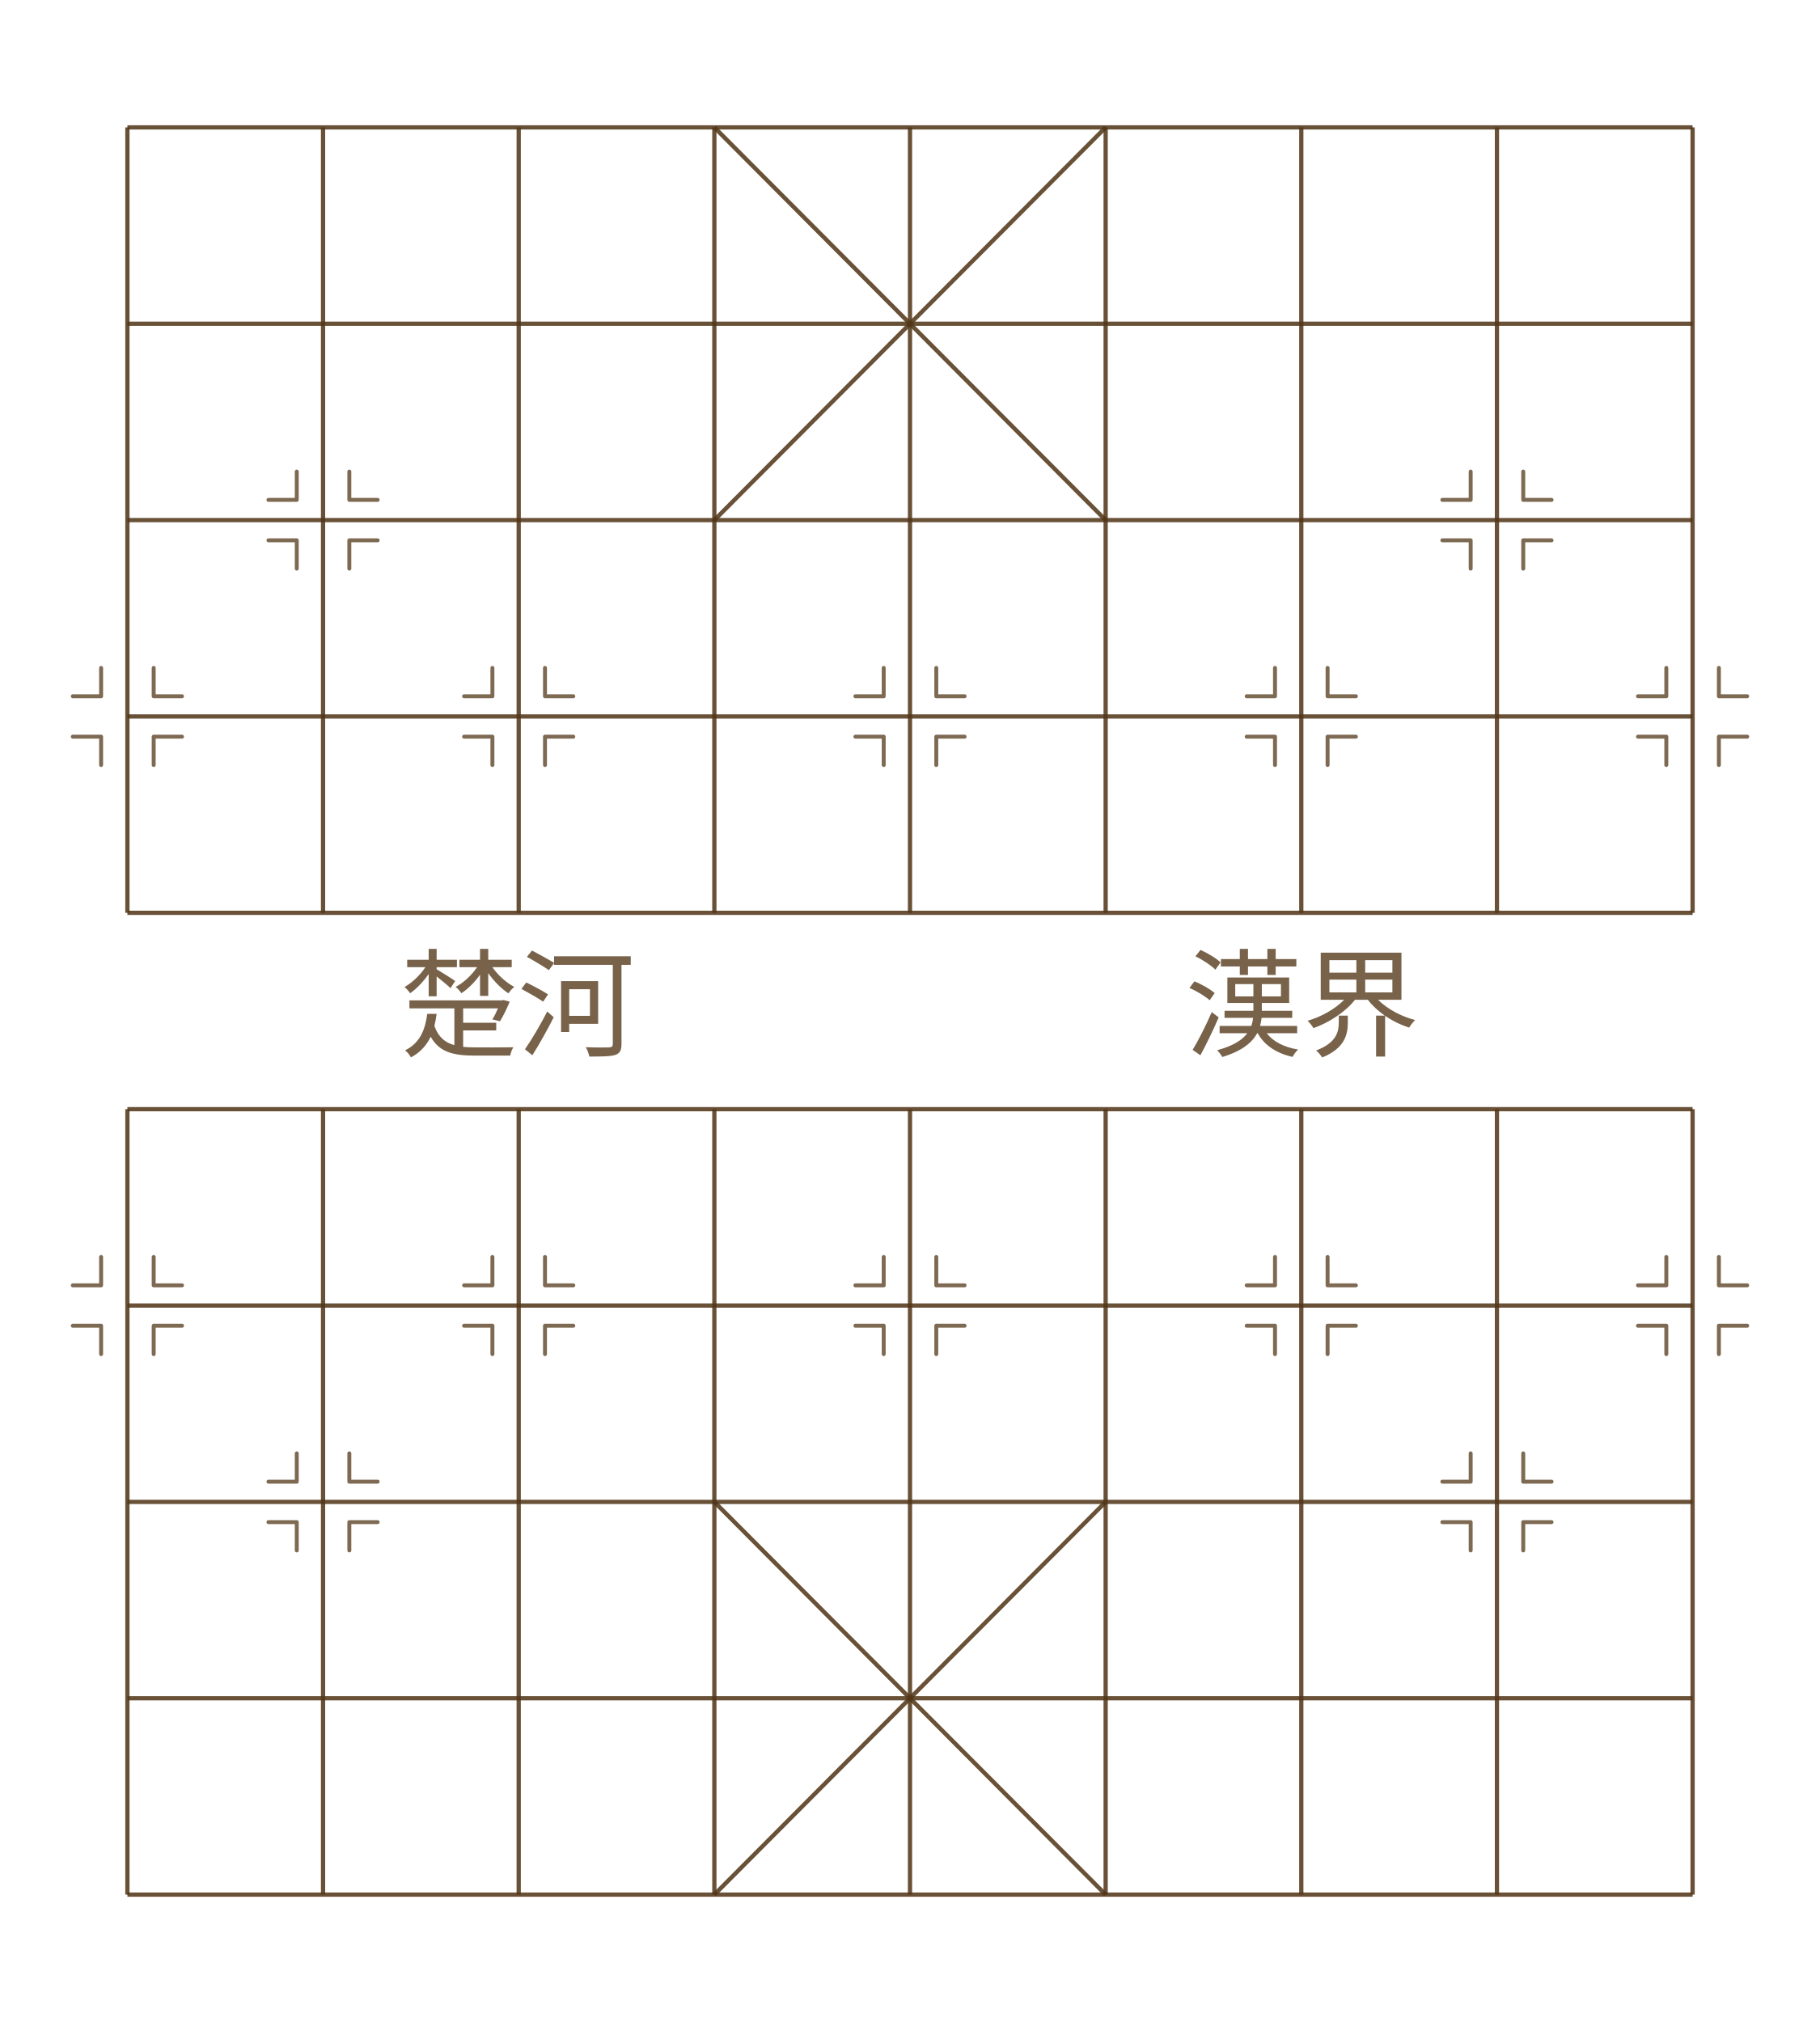
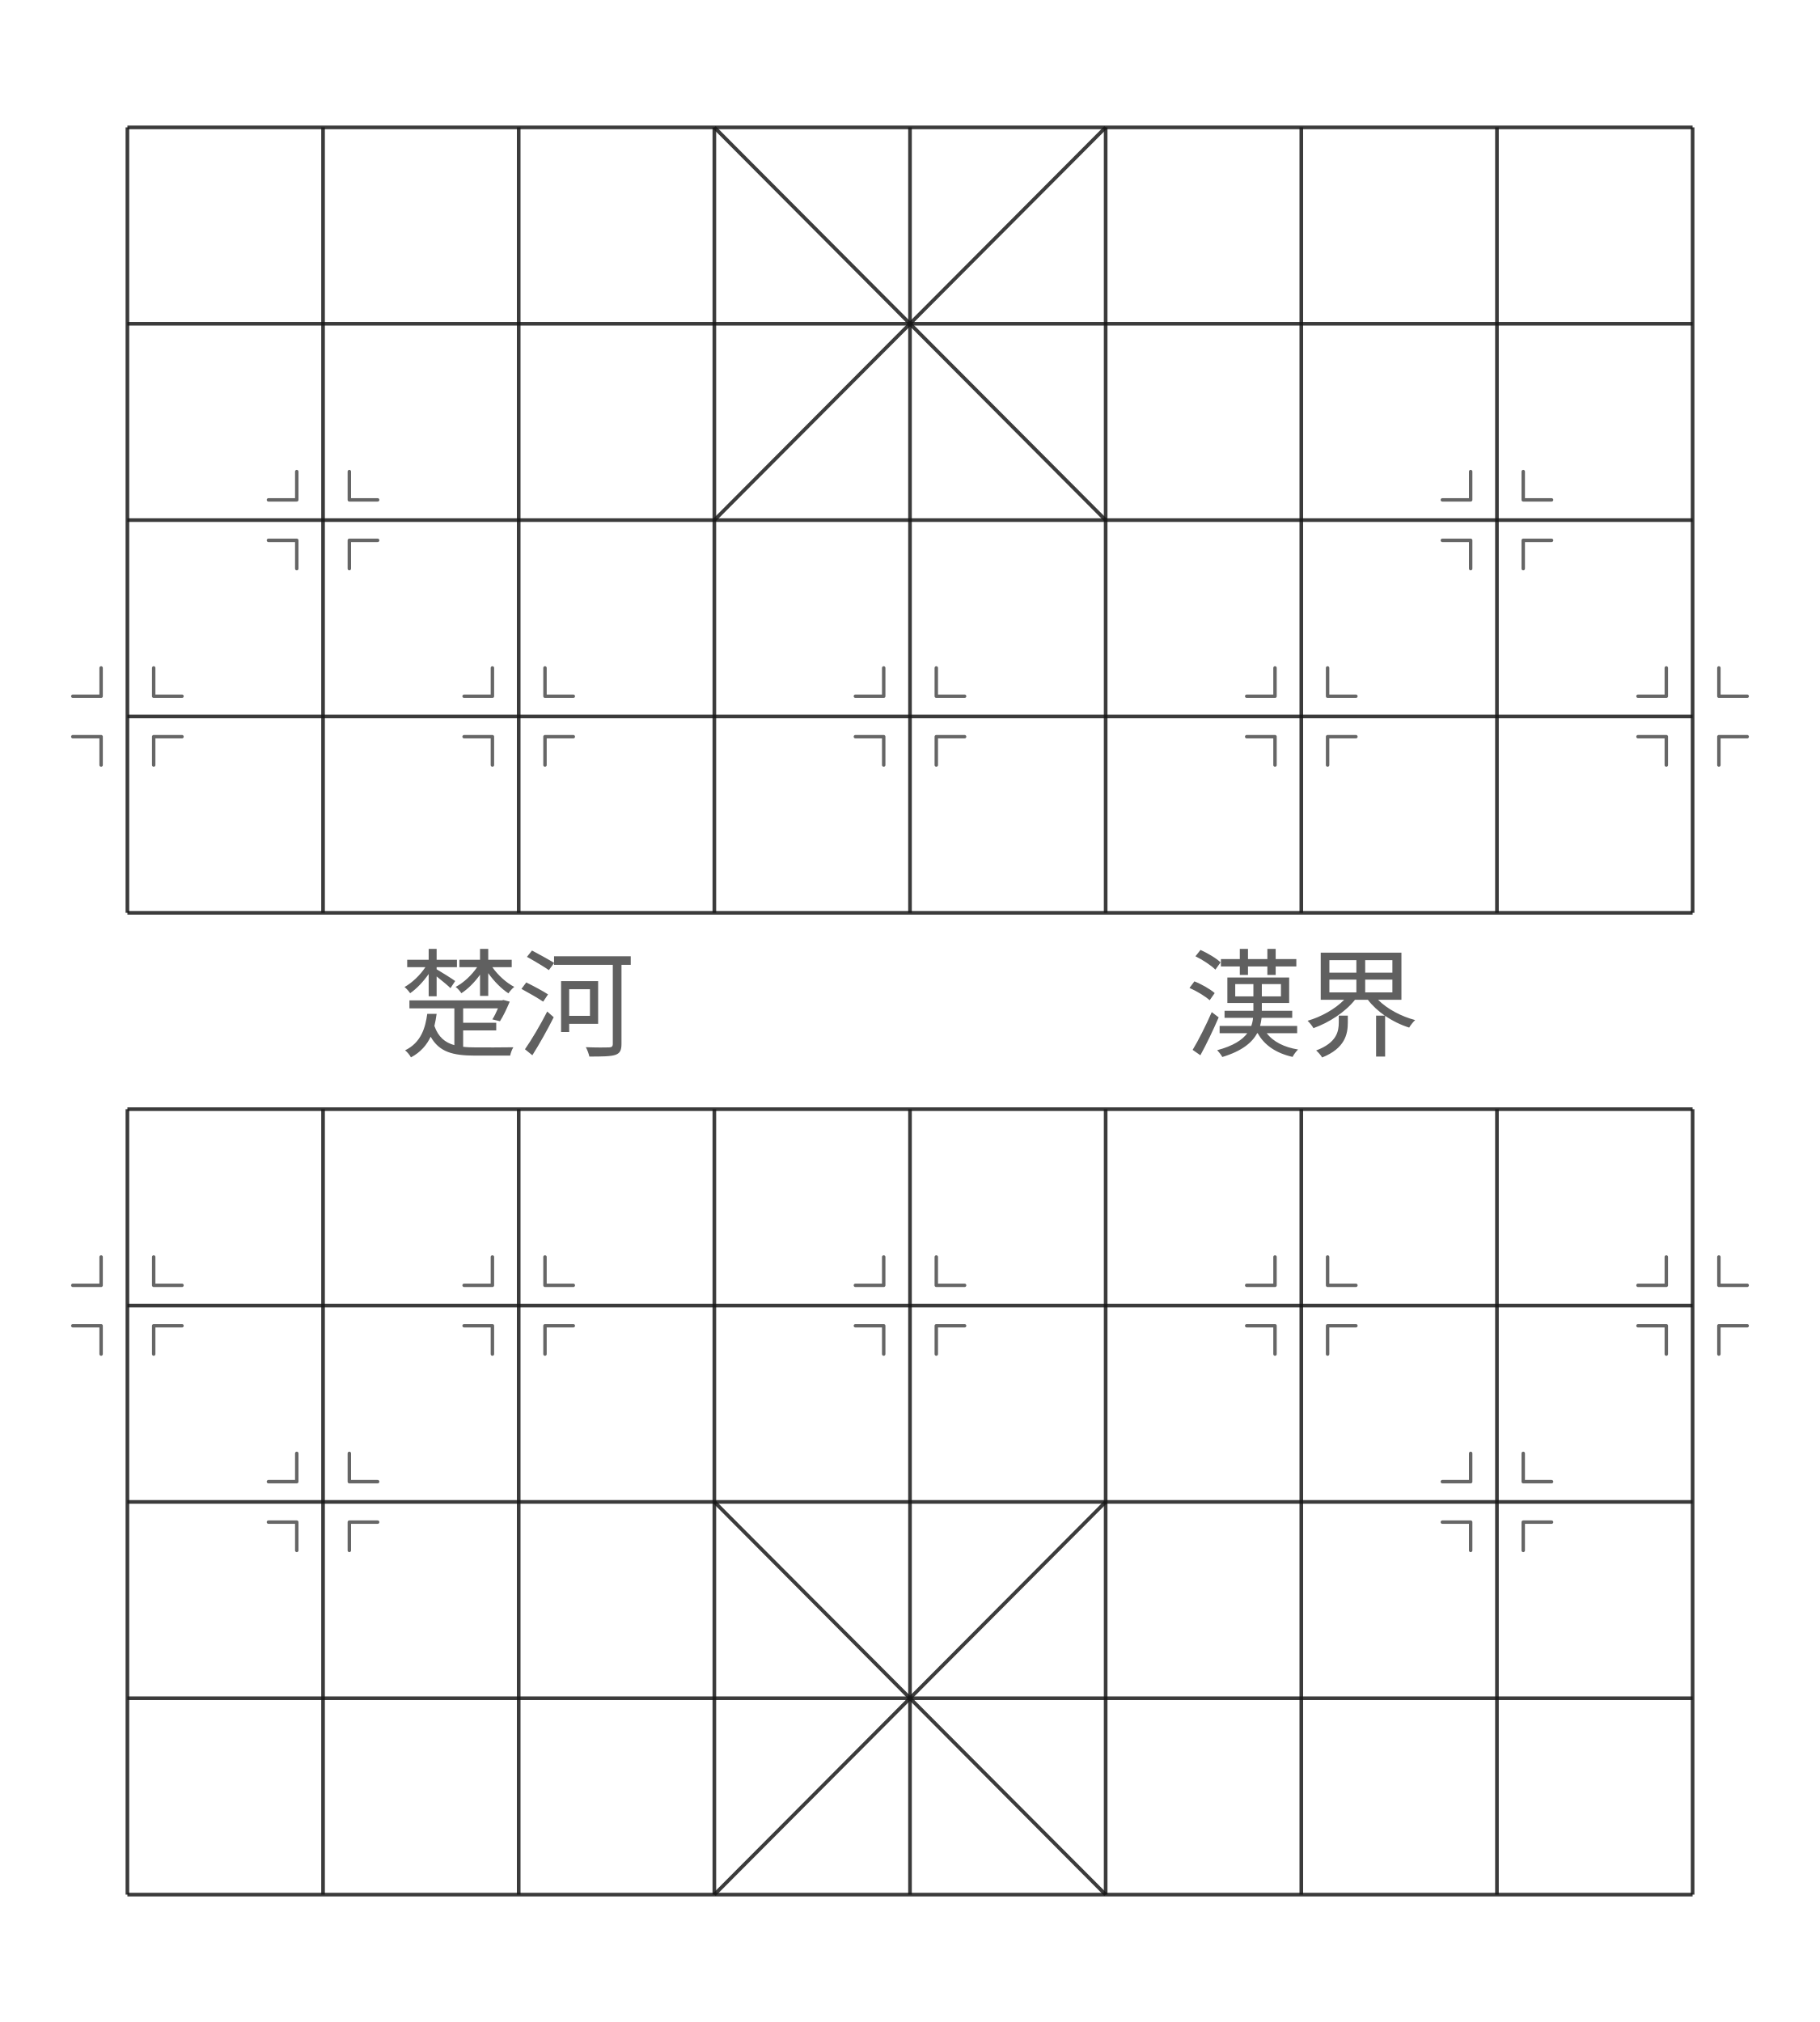
<svg xmlns="http://www.w3.org/2000/svg" viewBox="0 0 900 1000" fill="none">
  <defs>
    <g id="pointMark" fill="none" stroke-linecap="round" stroke-linejoin="round">
      <path d="M-27 -10H-13V-24 M27 -10H13V-24 M-27 10H-13V24 M27 10H13V24" />
    </g>
  </defs>
  <rect width="900" height="1000" fill="transparent" />
-   <g stroke="#523618" stroke-opacity="0.86" stroke-width="2.1" stroke-linecap="butt">
+   <g stroke="#171717" stroke-opacity="0.84" stroke-width="1.8" stroke-linecap="butt">
    <path d="M63 63V451.444M63 548.556V937M159.75 63V451.444M159.75 548.556V937M256.5 63V451.444M256.5 548.556V937M353.25 63V451.444M353.25 548.556V937M450 63V451.444M450 548.556V937M546.75 63V451.444M546.75 548.556V937M643.5 63V451.444M643.5 548.556V937M740.25 63V451.444M740.25 548.556V937M837 63V451.444M837 548.556V937" />
    <path d="M63 63H837M63 160.111H837M63 257.222H837M63 354.333H837M63 451.444H837M63 548.556H837M63 645.667H837M63 742.778H837M63 839.889H837M63 937H837" />
    <path d="M353.25 63L546.75 257.222M546.75 63L353.25 257.222M353.25 742.778L546.75 937M546.75 742.778L353.25 937" />
  </g>
-   <g stroke="#523618" stroke-opacity="0.74" stroke-width="1.95">
+   <g stroke="#171717" stroke-opacity="0.66" stroke-width="1.7">
    <use href="#pointMark" transform="translate(159.75 257.222)" />
    <use href="#pointMark" transform="translate(740.25 257.222)" />
    <use href="#pointMark" transform="translate(159.75 742.778)" />
    <use href="#pointMark" transform="translate(740.25 742.778)" />
    <use href="#pointMark" transform="translate(63 354.333)" />
    <use href="#pointMark" transform="translate(256.5 354.333)" />
    <use href="#pointMark" transform="translate(450 354.333)" />
    <use href="#pointMark" transform="translate(643.5 354.333)" />
    <use href="#pointMark" transform="translate(837 354.333)" />
    <use href="#pointMark" transform="translate(63 645.667)" />
    <use href="#pointMark" transform="translate(256.5 645.667)" />
    <use href="#pointMark" transform="translate(450 645.667)" />
    <use href="#pointMark" transform="translate(643.5 645.667)" />
    <use href="#pointMark" transform="translate(837 645.667)" />
  </g>
-   <g fill="#523618" fill-opacity="0.78" font-family="KaiTi, STKaiti, SimSun, serif" font-size="58" text-anchor="middle">
+   <g fill="#171717" fill-opacity="0.68" font-family="KaiTi, STKaiti, SimSun, serif" font-size="58" text-anchor="middle">
    <text x="256" y="518">楚河</text>
    <text x="644" y="518">漢界</text>
  </g>
</svg>
